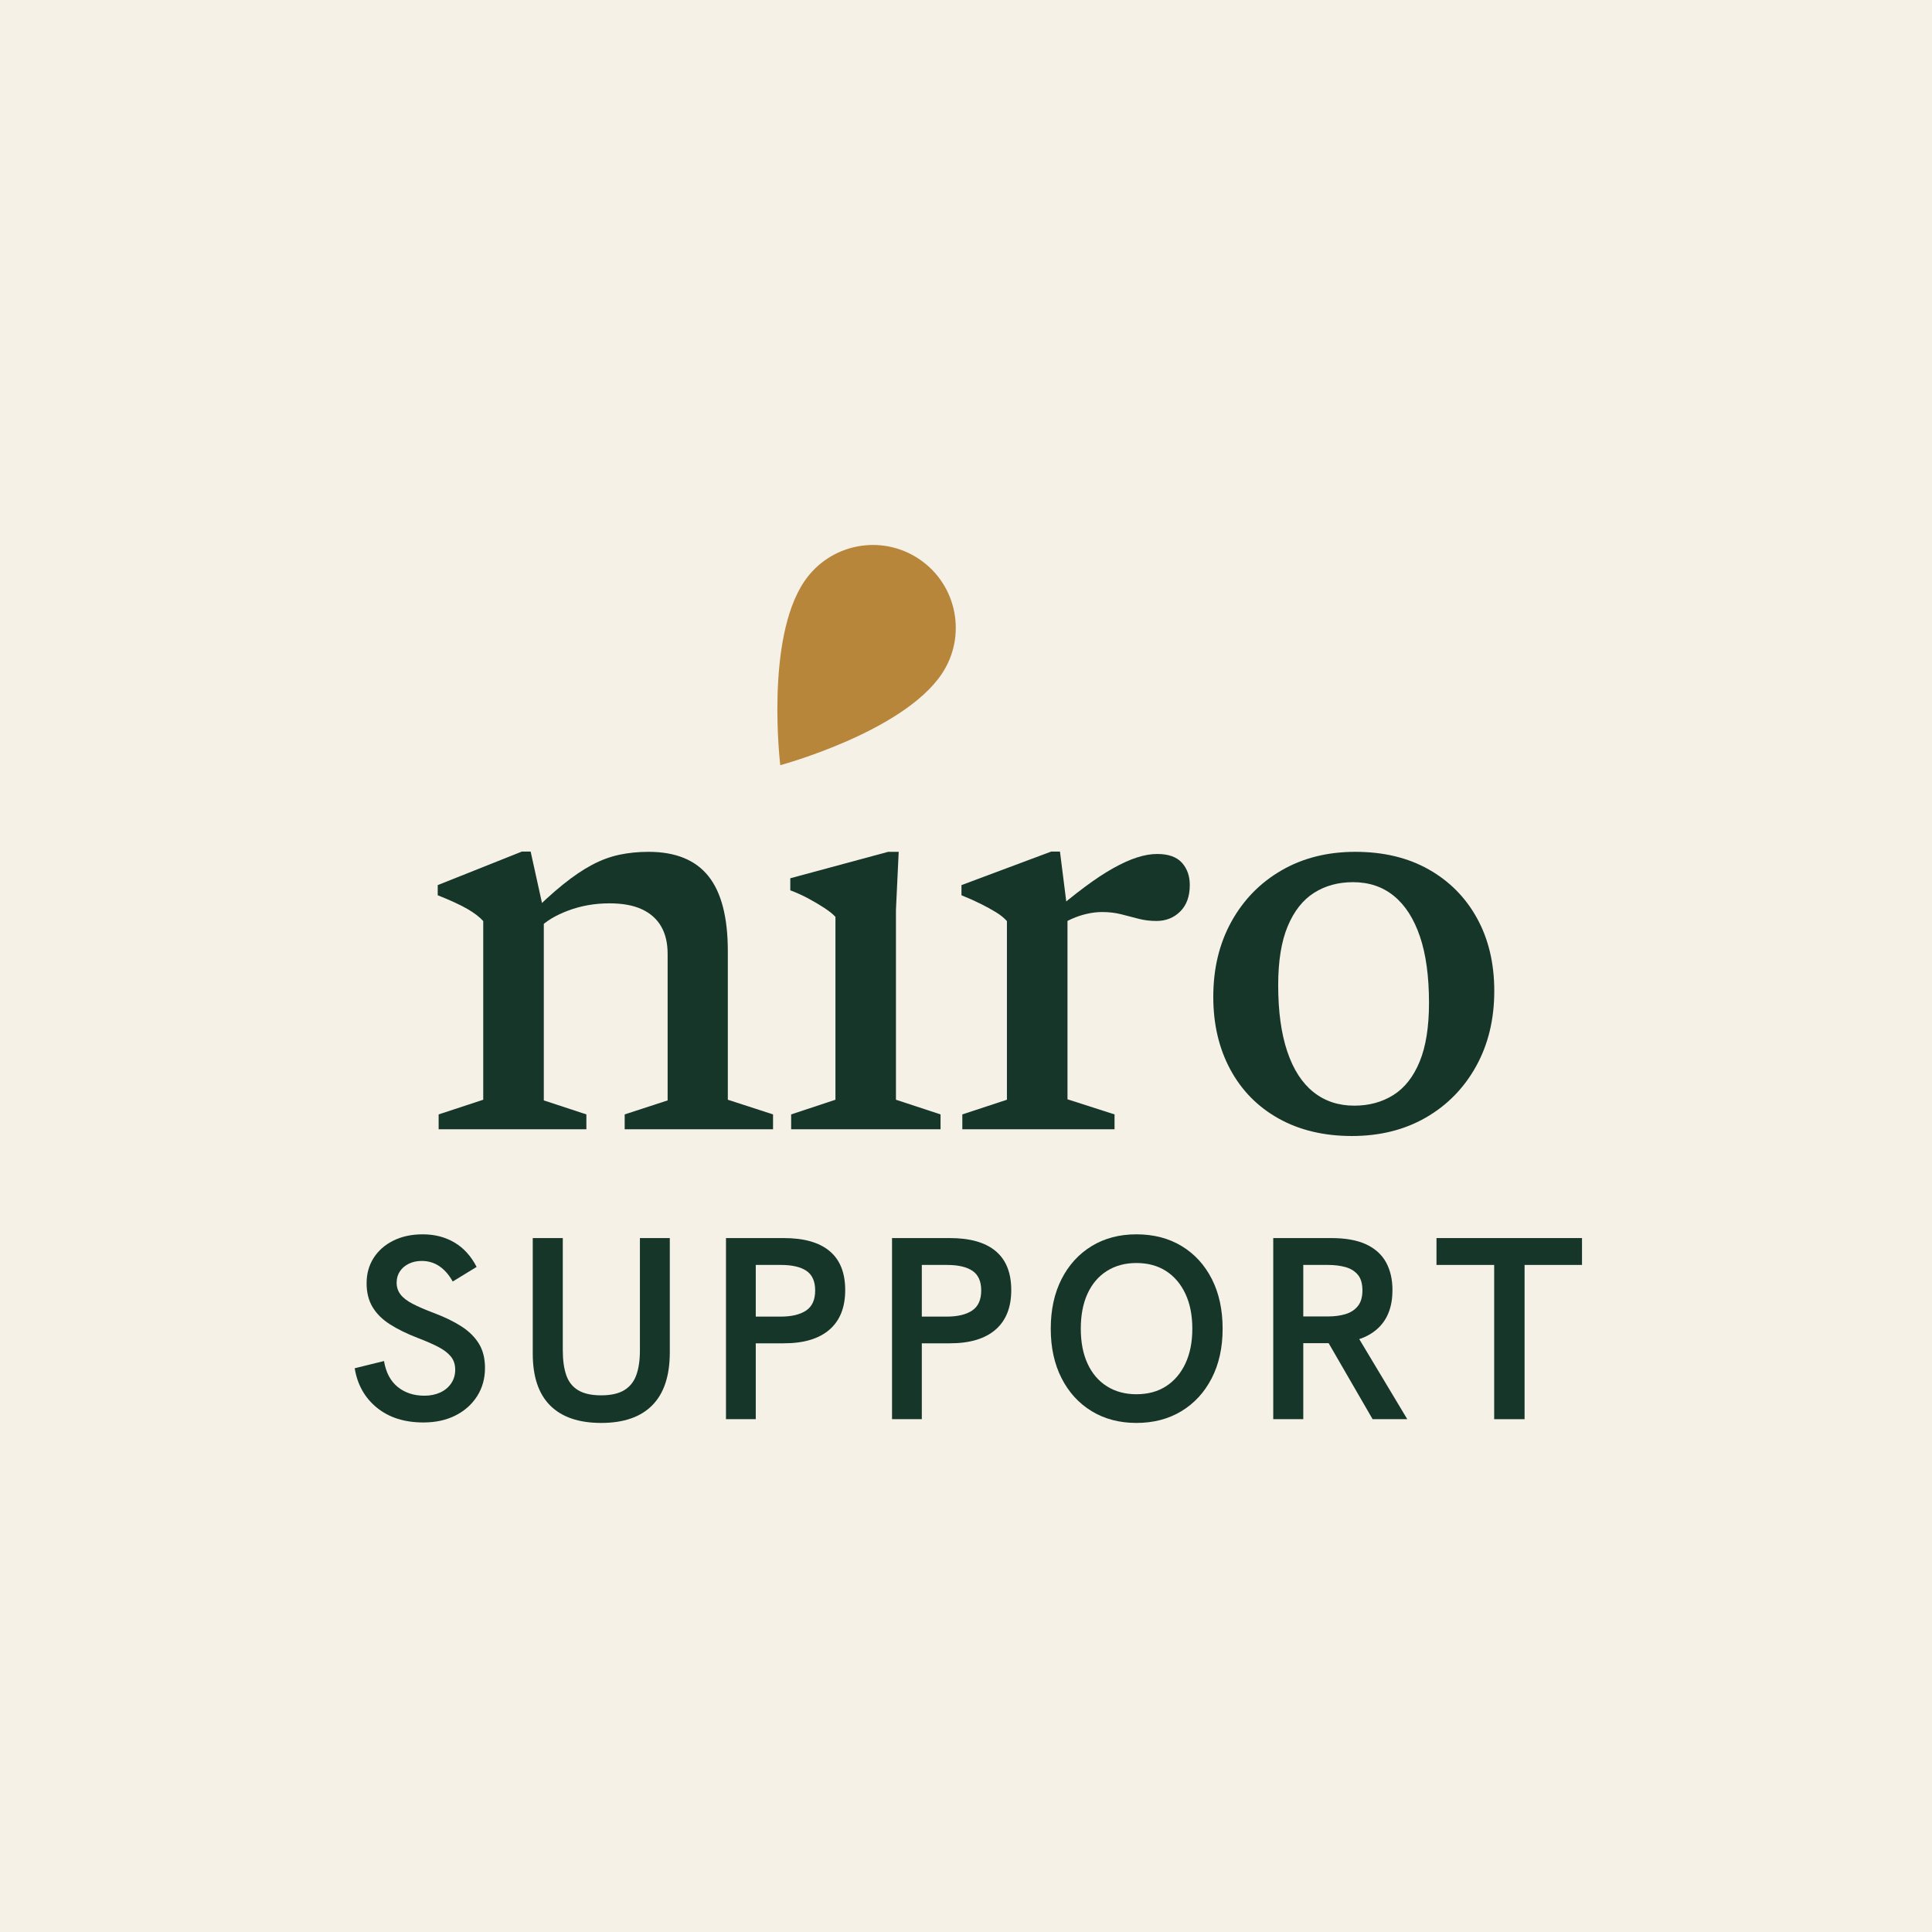
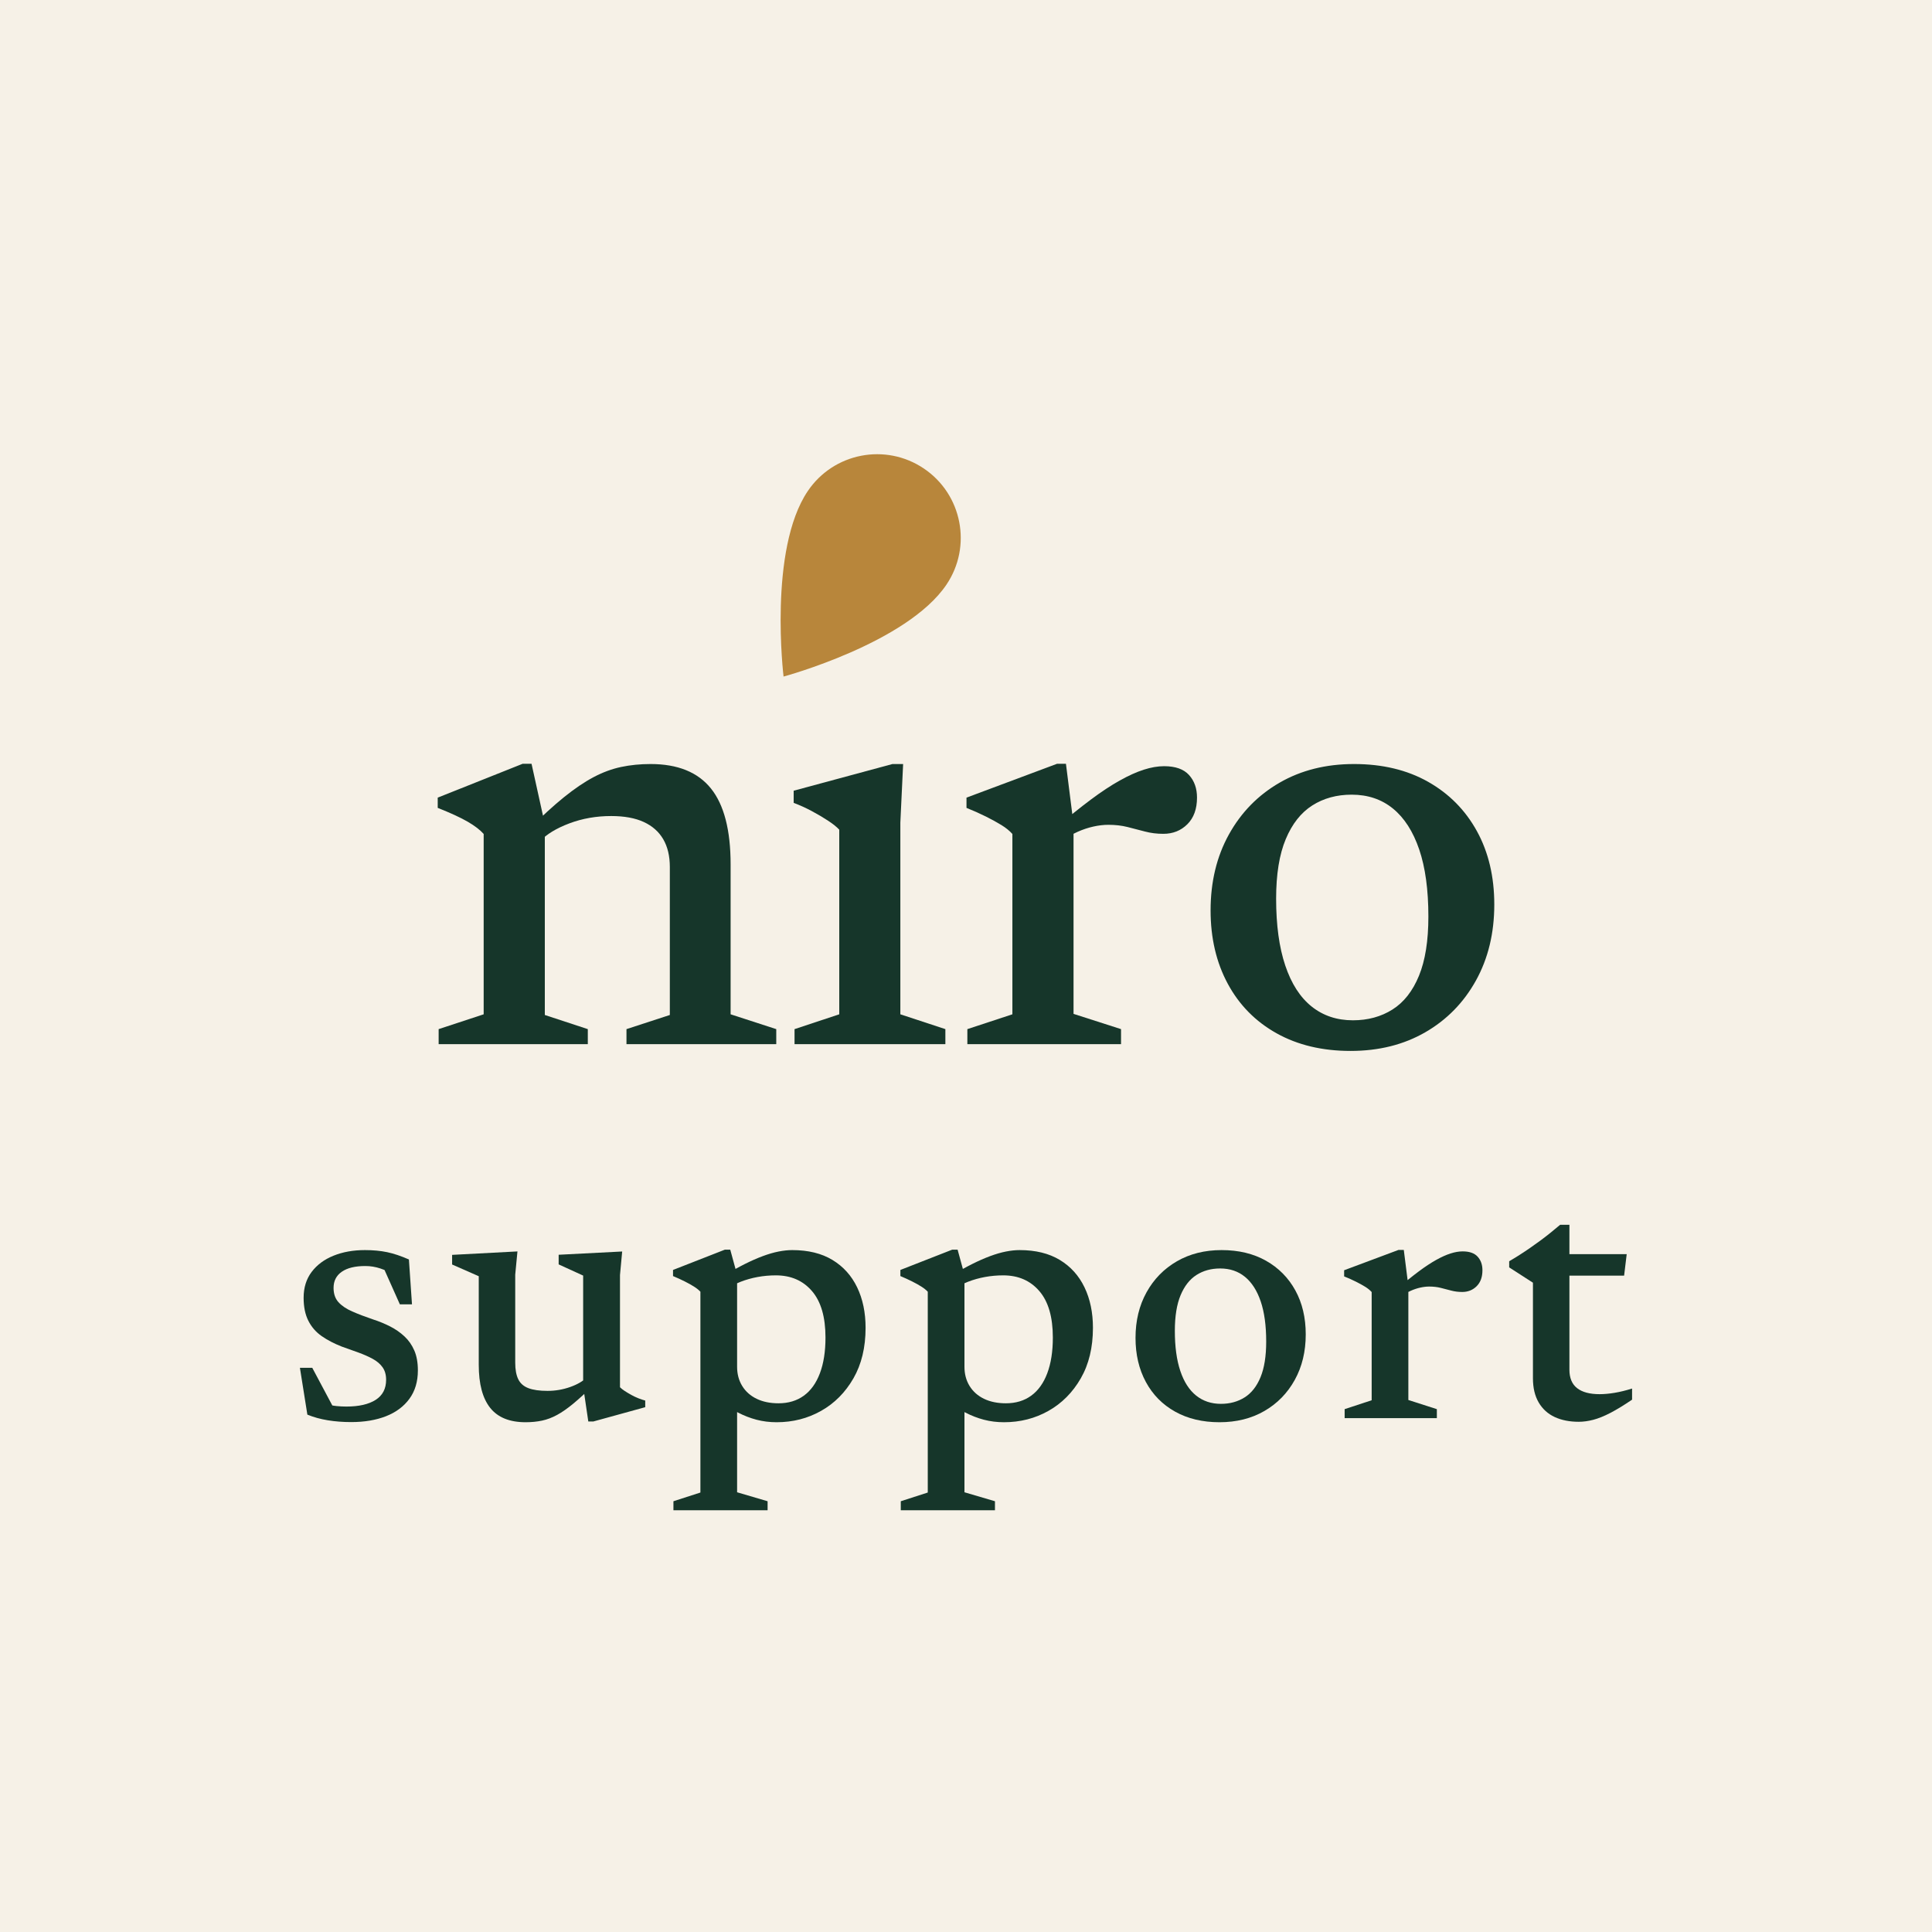
<svg xmlns="http://www.w3.org/2000/svg" viewBox="0 0 1024 1024">
  <rect width="1024" height="1024" fill="#f6f1e7" />
-   <g transform="translate(232.0 271.8) scale(0.16213) translate(-53.2 2015.3)">
+   <g transform="translate(232.00 223.54) scale(0.163686) translate(-53.2 2015.29)">
    <g fill="#16362a" transform="scale(1 -1)">
-       <path transform="translate(0 0)" d="M400.002 712.8V94.4L539.201 48.6V0H56.2V48.6L201.999 96.6V680.599Q184.199 700.6 149.999 720.4Q115.799 740.2 53.2 765V798.2L328.201 907.8H357.002ZM664.4 48.6 804.799 94.4V573.4Q804.799 626.8 783.5 663.4Q762.2 699.999 720.4 719.299Q678.6 738.599 614.801 738.599Q542.801 738.599 479.901 714.999Q417.002 691.399 384.802 657.4L348.002 695.2Q411.602 759 462.502 800Q513.402 841 557.802 864.5Q602.202 888 647.102 897.5Q692.002 907 742.402 907Q874.402 907 938.002 827.7Q1001.602 748.4 1001.602 581.8V96.6L1149.402 48.6V0H664.4Z" />
-       <path transform="translate(1150 0)" d="M410.202 907 401.202 717.199V96.6L547.001 48.6V0H58.6V48.6L203.399 96.6V694.399Q191.599 707.4 167.599 723.2Q143.599 739 114.7 754.5Q85.8 770 55.8 781.2V820.6L375.602 907Z" />
-       <path transform="translate(1712 0)" d="M693.202 900Q748.202 900 774.002 871.4Q799.802 842.8 799.802 798.4Q799.802 743.199 768.602 712.099Q737.402 680.999 690.802 680.999Q659.201 680.999 631.101 688.499Q603.001 695.999 574.701 703.099Q546.401 710.199 512.801 710.199Q489.601 710.199 464.101 704.499Q438.601 698.799 413.401 687.599Q388.201 676.399 367.401 660.199L343.001 700.799Q405.801 754.4 456.401 792.1Q507.001 829.8 549.601 853.6Q592.201 877.4 627.501 888.7Q662.802 900 693.202 900ZM400.002 712.8V98L553.802 48.6V0H56.2V48.6L201.999 96.6V680.599Q188.199 696 166.599 709.3Q144.999 722.6 116.599 736.8Q88.2 751 53.4 765V798.2L346.601 907.8H375.402Z" />
-       <path transform="translate(2514 0)" d="M535.401 77.201Q608.2 77.201 663.5 112.1Q718.799 147 749.299 221.3Q779.799 295.6 779.799 413Q779.799 543.2 750.099 630.4Q720.399 717.6 665.2 762.7Q610 807.8 531.4 807.8Q458.801 807.8 403.901 772.9Q349.002 738 317.902 663.7Q286.802 589.4 286.802 471Q286.802 342.6 316.402 254.5Q346.002 166.4 401.801 121.8Q457.601 77.201 535.401 77.201ZM527.8 -22Q390.6 -22 288.3 35.1Q186 92.2 130.3 195.4Q74.6 298.6 74.6 433Q74.6 572 134 679.1Q193.4 786.2 298 846.6Q402.6 907 539.001 907Q677.201 907 779.001 849.4Q880.801 791.8 937.001 689.6Q993.201 587.4 993.201 452Q993.201 313.2 933.801 206.0Q874.401 98.8 769.701 38.4Q665.001 -22 527.8 -22Z" />
+       <path transform="translate(0.00 0)" d="M400.002 712.8V94.4L539.201 48.6V0H56.2V48.6L201.999 96.6V680.599Q184.199 700.6 149.999 720.4Q115.799 740.2 53.2 765V798.2L328.201 907.8H357.002ZM664.4 48.6 804.799 94.4V573.4Q804.799 626.8 783.5 663.4Q762.2 699.999 720.4 719.299Q678.6 738.599 614.801 738.599Q542.801 738.599 479.901 714.999Q417.002 691.399 384.802 657.4L348.002 695.2Q411.602 759 462.502 800Q513.402 841 557.802 864.5Q602.202 888 647.102 897.5Q692.002 907 742.402 907Q874.402 907 938.002 827.7Q1001.602 748.4 1001.602 581.8V96.6L1149.402 48.6V0H664.4Z" />
+       <path transform="translate(1150.00 0)" d="M410.202 907 401.202 717.199V96.6L547.001 48.6V0H58.6V48.6L203.399 96.6V694.399Q191.599 707.4 167.599 723.2Q143.599 739 114.7 754.5Q85.8 770 55.8 781.2V820.6L375.602 907Z" />
+       <path transform="translate(1712.00 0)" d="M693.202 900Q748.202 900 774.002 871.4Q799.802 842.8 799.802 798.4Q799.802 743.199 768.602 712.099Q737.402 680.999 690.802 680.999Q659.201 680.999 631.101 688.499Q603.001 695.999 574.701 703.099Q546.401 710.199 512.801 710.199Q489.601 710.199 464.101 704.499Q438.601 698.799 413.401 687.599Q388.201 676.399 367.401 660.199L343.001 700.799Q405.801 754.4 456.401 792.1Q507.001 829.8 549.601 853.6Q592.201 877.4 627.501 888.7Q662.802 900 693.202 900ZM400.002 712.8V98L553.802 48.6V0H56.2V48.6L201.999 96.6V680.599Q188.199 696 166.599 709.3Q144.999 722.6 116.599 736.8Q88.2 751 53.4 765V798.2L346.601 907.8H375.402Z" />
+       <path transform="translate(2481.19 0)" d="M535.401 77.201Q608.2 77.201 663.5 112.1Q718.799 147 749.299 221.3Q779.799 295.6 779.799 413Q779.799 543.2 750.099 630.4Q720.399 717.6 665.2 762.7Q610 807.8 531.4 807.8Q458.801 807.8 403.901 772.9Q349.002 738 317.902 663.7Q286.802 589.4 286.802 471Q286.802 342.6 316.402 254.5Q346.002 166.4 401.801 121.8Q457.601 77.201 535.401 77.201ZM527.8 -22Q390.6 -22 288.3 35.1Q186 92.2 130.3 195.4Q74.6 298.6 74.6 433Q74.6 572 134 679.1Q193.4 786.2 298 846.6Q402.6 907 539.001 907Q677.201 907 779.001 849.4Q880.801 791.8 937.001 689.6Q993.201 587.4 993.201 452Q993.201 313.2 933.801 206.0Q874.401 98.8 769.701 38.4Q665.001 -22 527.8 -22Z" />
    </g>
    <g fill="#b8863b" transform="translate(941.0 -2150.0) scale(41.66667)">
      <path transform="rotate(214 12 13.5)" d="M12 2 C 12 2 5.5 9.5 5.5 15 A 6.5 6.5 0 0 0 18.5 15 C 18.5 9.5 12 2 12 2 Z" />
    </g>
  </g>
-   <g transform="translate(183.7 752.2) scale(0.13773 -0.13773)" fill="#16362a">
-     <path transform="translate(0 0)" d="M295.6 -12.6Q186.2 -12.6 116.4 44.4Q46.6 101.4 31.2 196L144.001 223.801Q155.001 157.801 196.701 124.101Q238.401 90.401 299.4 90.401Q333.2 90.401 360 102.601Q386.799 114.801 402.399 137.701Q417.999 160.6 417.999 190.4Q417.999 220.6 401.199 241.2Q384.4 261.799 352.3 278.399Q320.2 294.999 274 312.599Q210.8 336.999 166.7 365.199Q122.6 393.4 99.8 431.7Q77 470 77 523Q77 578 104 620.4Q131 662.8 179.8 687.1Q228.6 711.4 293 711.4Q361.8 711.4 415.001 680Q468.201 648.6 500.401 586L408.399 529.799Q387 568.399 357 588.699Q327 608.999 289.2 608.999Q261.601 608.999 239.701 598.399Q217.801 587.799 205.201 568.999Q192.601 550.199 192.601 525.4Q192.601 499.4 207.601 479.9Q222.601 460.401 254.201 444.001Q285.801 427.601 334.601 409.201Q398.001 385.401 441.801 357.2Q485.601 329 509.101 290.7Q532.601 252.4 532.601 197.4Q532.601 136.4 502.601 89Q472.601 41.6 419.401 14.5Q366.2 -12.6 295.6 -12.6Z" />
-     <path transform="translate(652.0 0)" d="M327.8 -14.4Q198.6 -14.4 131.5 52.6Q64.4 119.6 64.4 252V697H180.001V265.2Q180.001 208.201 193.301 169.601Q206.601 131.001 239.201 111.401Q271.8 91.801 327.8 91.801Q383.8 91.801 416.5 111.701Q449.199 131.601 462.999 170.001Q476.799 208.401 476.799 265V697H591.801V257Q591.801 122.2 524.7 53.9Q457.6 -14.4 327.8 -14.4Z" />
-     <path transform="translate(1389.0 0)" d="M71 0V697H293.8Q410.001 697 469.901 646.8Q529.801 596.6 529.801 496.8Q529.801 397 469.201 344.5Q408.601 292 293.8 292H185.601V0ZM185.601 394.801H282Q344.4 394.801 379.299 418.101Q414.199 441.4 414.199 495.4Q414.199 547.999 380.699 570.799Q347.2 593.599 282 593.599H185.601Z" />
-     <path transform="translate(2028.0 0)" d="M71 0V697H293.8Q410.001 697 469.901 646.8Q529.801 596.6 529.801 496.8Q529.801 397 469.201 344.5Q408.601 292 293.8 292H185.601V0ZM185.601 394.801H282Q344.4 394.801 379.299 418.101Q414.199 441.4 414.199 495.4Q414.199 547.999 380.699 570.799Q347.2 593.599 282 593.599H185.601Z" />
-     <path transform="translate(2667.0 0)" d="M372.4 -14.4Q274.4 -14.4 200.103 30.957Q125.807 76.314 84.303 157.957Q42.8 239.6 42.8 347.998Q42.8 457.4 84.303 539.043Q125.807 620.686 200.103 666.043Q274.4 711.4 372.4 711.4Q472 711.4 546.6 666.2Q621.2 621 662.7 539.402Q704.2 457.803 704.2 347.998Q704.2 239.2 662.2 157.6Q620.2 76 545.6 30.8Q471 -14.4 372.4 -14.4ZM372.278 96.001Q439 96.001 486.861 127.045Q534.723 158.088 561.161 214.696Q587.599 271.305 587.599 348Q587.599 425.635 561.131 482.263Q534.662 538.891 486.746 569.945Q438.829 600.999 372.202 600.999Q307.4 600.999 258.953 570.445Q210.505 539.892 184.453 483.346Q158.401 426.8 158.401 348.042Q158.401 270.2 184.45 213.654Q210.499 157.108 258.941 126.555Q307.383 96.001 372.278 96.001Z" />
-     <path transform="translate(3495.0 0)" d="M71 0V697H293.8Q377.001 697 428.801 672.7Q480.601 648.4 505.201 603.4Q529.801 558.4 529.801 497Q529.801 403.999 476.6 352.299Q423.4 300.599 324.4 293.199Q304.2 292.599 281.2 292.599Q258.199 292.599 240.2 292.599H186.601V0ZM453.399 0 276.399 306 394.801 320.2 586.801 0ZM186.601 395.401H282Q319.6 395.401 349.199 404.401Q378.799 413.401 396.499 435.2Q414.199 457 414.199 495.6Q414.199 534.799 396.499 555.899Q378.799 576.999 348.899 585.299Q319 593.599 282 593.599H186.601Z" />
-     <path transform="translate(4182.0 0)" d="M234.199 0V593.599H12.2V697H572.2V593.599H351.201V0Z" />
+   <g transform="translate(151.36 751.65) scale(0.098211 -0.098211)" fill="#16362a">
+     <path transform="translate(0.00 0)" d="M428.201 907Q494.401 907 547.901 895.8Q601.402 884.6 665.602 856.4L682.202 614.2H616.801L508.401 857L594.201 768.2Q551.601 794.6 511.601 807.8Q471.601 821 430.401 821Q348.001 821 303.501 790.2Q259.001 759.4 259.001 703Q259.001 655.001 285.401 625.901Q311.801 596.801 359.601 575.801Q407.401 554.801 472.201 532.801Q521.002 517.001 564.202 495.001Q607.402 473.001 641.302 441.501Q675.202 410.001 694.602 365.501Q714.002 321 714.002 257.601Q714.002 167 668.402 104.6Q622.802 42.2 542.101 10.5Q461.401 -21.2 354.201 -21.2Q287.2 -21.2 227.8 -11.5Q168.4 -1.8 117.6 19L77.4 271.8H144L280.2 16L152 99.8Q189.2 84.2 218.7 76.1Q248.2 68 274.9 65.3Q301.6 62.6 328 62.6Q429.6 62.6 486.1 98.7Q542.6 134.8 542.6 207Q542.6 247.6 523.5 274.499Q504.4 301.399 470.2 319.999Q436.001 338.599 392.901 354.199Q349.801 369.799 303.4 386.199Q241 410.599 194.7 442.899Q148.399 475.2 122.899 525.6Q97.4 576 97.4 649.6Q97.4 731.6 140.6 789Q183.8 846.4 258.7 876.7Q333.601 907 428.201 907Z" />
+     <path transform="translate(872.37 0)" d="M367.002 299.4Q367.002 243.601 383.302 210.101Q399.602 176.601 438.002 161.901Q476.402 147.201 541.401 147.201Q604.601 147.201 663.801 168.201Q723 189.201 754.2 221.201L788.8 177.8Q728.2 118 680.9 78.8Q633.6 39.6 593.1 17.5Q552.6 -4.6 511.6 -13.3Q470.6 -22 423 -22Q293.4 -22 231.8 55.6Q170.2 133.2 170.2 287.6V766L26.4 829.2V881.2L379.002 899.8L367.002 774.4ZM761.4 -18 733.6 170.8V769.4L601.401 829.8V881.8L944.202 899.4L932.402 772.4V166.801Q942.002 157.001 958.302 146.401Q974.602 135.8 993.602 125.3Q1012.602 114.8 1032.102 107.1Q1051.602 99.4 1068.602 95V59.2L788.4 -18Z" />
+     <path transform="translate(2058.37 0)" d="M855.399 435Q855.399 601 782.499 685.8Q709.6 770.599 587.6 770.599Q537.201 770.599 489.201 761.799Q441.202 753 397.502 736Q353.802 719 315.602 692.2L309.002 770Q368.402 806 420.002 831.8Q471.602 857.6 517.102 874.5Q562.602 891.4 602.202 899.2Q641.802 907 676.002 907Q805.202 907 893.002 853.8Q980.802 800.6 1026.301 705.9Q1071.801 611.2 1071.801 487.6Q1071.801 328.6 1006.001 214.5Q940.201 100.4 831.601 39.2Q723.001 -22 591.801 -22Q534.601 -22 483.301 -8.5Q432.001 5 383.301 30.2Q334.601 55.4 286.401 91.8H378.402V-400L543.002 -448.4V-497H34.8V-448.4L180.399 -401.4V682.4Q166.999 696.6 145.999 709.9Q125 723.2 96.4 737.6Q67.8 752 32.6 766.8V799.8L312.602 909.4H341.402L378.402 774V277.4Q378.402 218.6 405.902 173.8Q433.402 129 483.601 104.6Q533.801 80.2 602.001 80.2Q682 80.2 738.6 121.3Q795.199 162.4 825.299 242.3Q855.399 322.2 855.399 435Z" />
+     <path transform="translate(3285.37 0)" d="M855.399 435Q855.399 601 782.499 685.8Q709.6 770.599 587.6 770.599Q537.201 770.599 489.201 761.799Q441.202 753 397.502 736Q353.802 719 315.602 692.2L309.002 770Q368.402 806 420.002 831.8Q471.602 857.6 517.102 874.5Q562.602 891.4 602.202 899.2Q641.802 907 676.002 907Q805.202 907 893.002 853.8Q980.802 800.6 1026.301 705.9Q1071.801 611.2 1071.801 487.6Q1071.801 328.6 1006.001 214.5Q940.201 100.4 831.601 39.2Q723.001 -22 591.801 -22Q534.601 -22 483.301 -8.5Q432.001 5 383.301 30.2Q334.601 55.4 286.401 91.8H378.402V-400L543.002 -448.4V-497H34.8V-448.4L180.399 -401.4V682.4Q166.999 696.6 145.999 709.9Q125 723.2 96.4 737.6Q67.8 752 32.6 766.8V799.8L312.602 909.4H341.402L378.402 774V277.4Q378.402 218.6 405.902 173.8Q433.402 129 483.601 104.6Q533.801 80.2 602.001 80.2Q682 80.2 738.6 121.3Q795.199 162.4 825.299 242.3Q855.399 322.2 855.399 435Z" />
+     <path transform="translate(4512.37 0)" d="M535.401 77.201Q608.2 77.201 663.5 112.1Q718.799 147 749.299 221.3Q779.799 295.6 779.799 413Q779.799 543.2 750.099 630.4Q720.399 717.6 665.2 762.7Q610 807.8 531.4 807.8Q458.801 807.8 403.901 772.9Q349.002 738 317.902 663.7Q286.802 589.4 286.802 471Q286.802 342.6 316.402 254.5Q346.002 166.4 401.801 121.8Q457.601 77.201 535.401 77.201ZM527.8 -22Q390.6 -22 288.3 35.1Q186 92.2 130.3 195.4Q74.6 298.6 74.6 433Q74.6 572 134 679.1Q193.4 786.2 298 846.6Q402.6 907 539.001 907Q677.201 907 779.001 849.4Q880.801 791.8 937.001 689.6Q993.201 587.4 993.201 452Q993.201 313.2 933.801 206.0Q874.401 98.8 769.701 38.4Q665.001 -22 527.8 -22Z" />
+     <path transform="translate(5659.37 0)" d="M693.202 900Q748.202 900 774.002 871.4Q799.802 842.8 799.802 798.4Q799.802 743.199 768.602 712.099Q737.402 680.999 690.802 680.999Q659.201 680.999 631.101 688.499Q603.001 695.999 574.701 703.099Q546.401 710.199 512.801 710.199Q489.601 710.199 464.101 704.499Q438.601 698.799 413.401 687.599Q388.201 676.399 367.401 660.199L343.001 700.799Q405.801 754.4 456.401 792.1Q507.001 829.8 549.601 853.6Q592.201 877.4 627.501 888.7Q662.802 900 693.202 900ZM400.002 712.8V98L553.802 48.6V0H56.2V48.6L201.999 96.6V680.599Q188.199 696 166.599 709.3Q144.999 722.6 116.599 736.8Q88.2 751 53.4 765V798.2L346.601 907.8H375.402Z" />
+     <path transform="translate(6563.75 0)" d="M364.802 261.601Q364.802 194.401 406.302 161.901Q447.802 129.401 527.802 129.401Q564.402 129.401 608.502 136.701Q652.602 144.001 703.003 159.801V99.801Q637.202 55 586.202 28.5Q535.202 2 493.901 -8.8Q452.601 -19.6 415.001 -19.6Q340.801 -19.6 285.4 6.1Q230 31.8 199 84.6Q168 137.4 168 215.401V730.999L39.799 813.6V846.8Q67.999 863.2 96.2 881.201Q124.4 899.201 152.7 918.801Q181 938.401 208.301 958.501Q235.601 978.601 262.501 1000.301Q289.402 1022.001 314.802 1043.601H364.802V856.2ZM286.201 768.999 287.201 885H674.002L660.002 768.999Z" />
  </g>
</svg>
